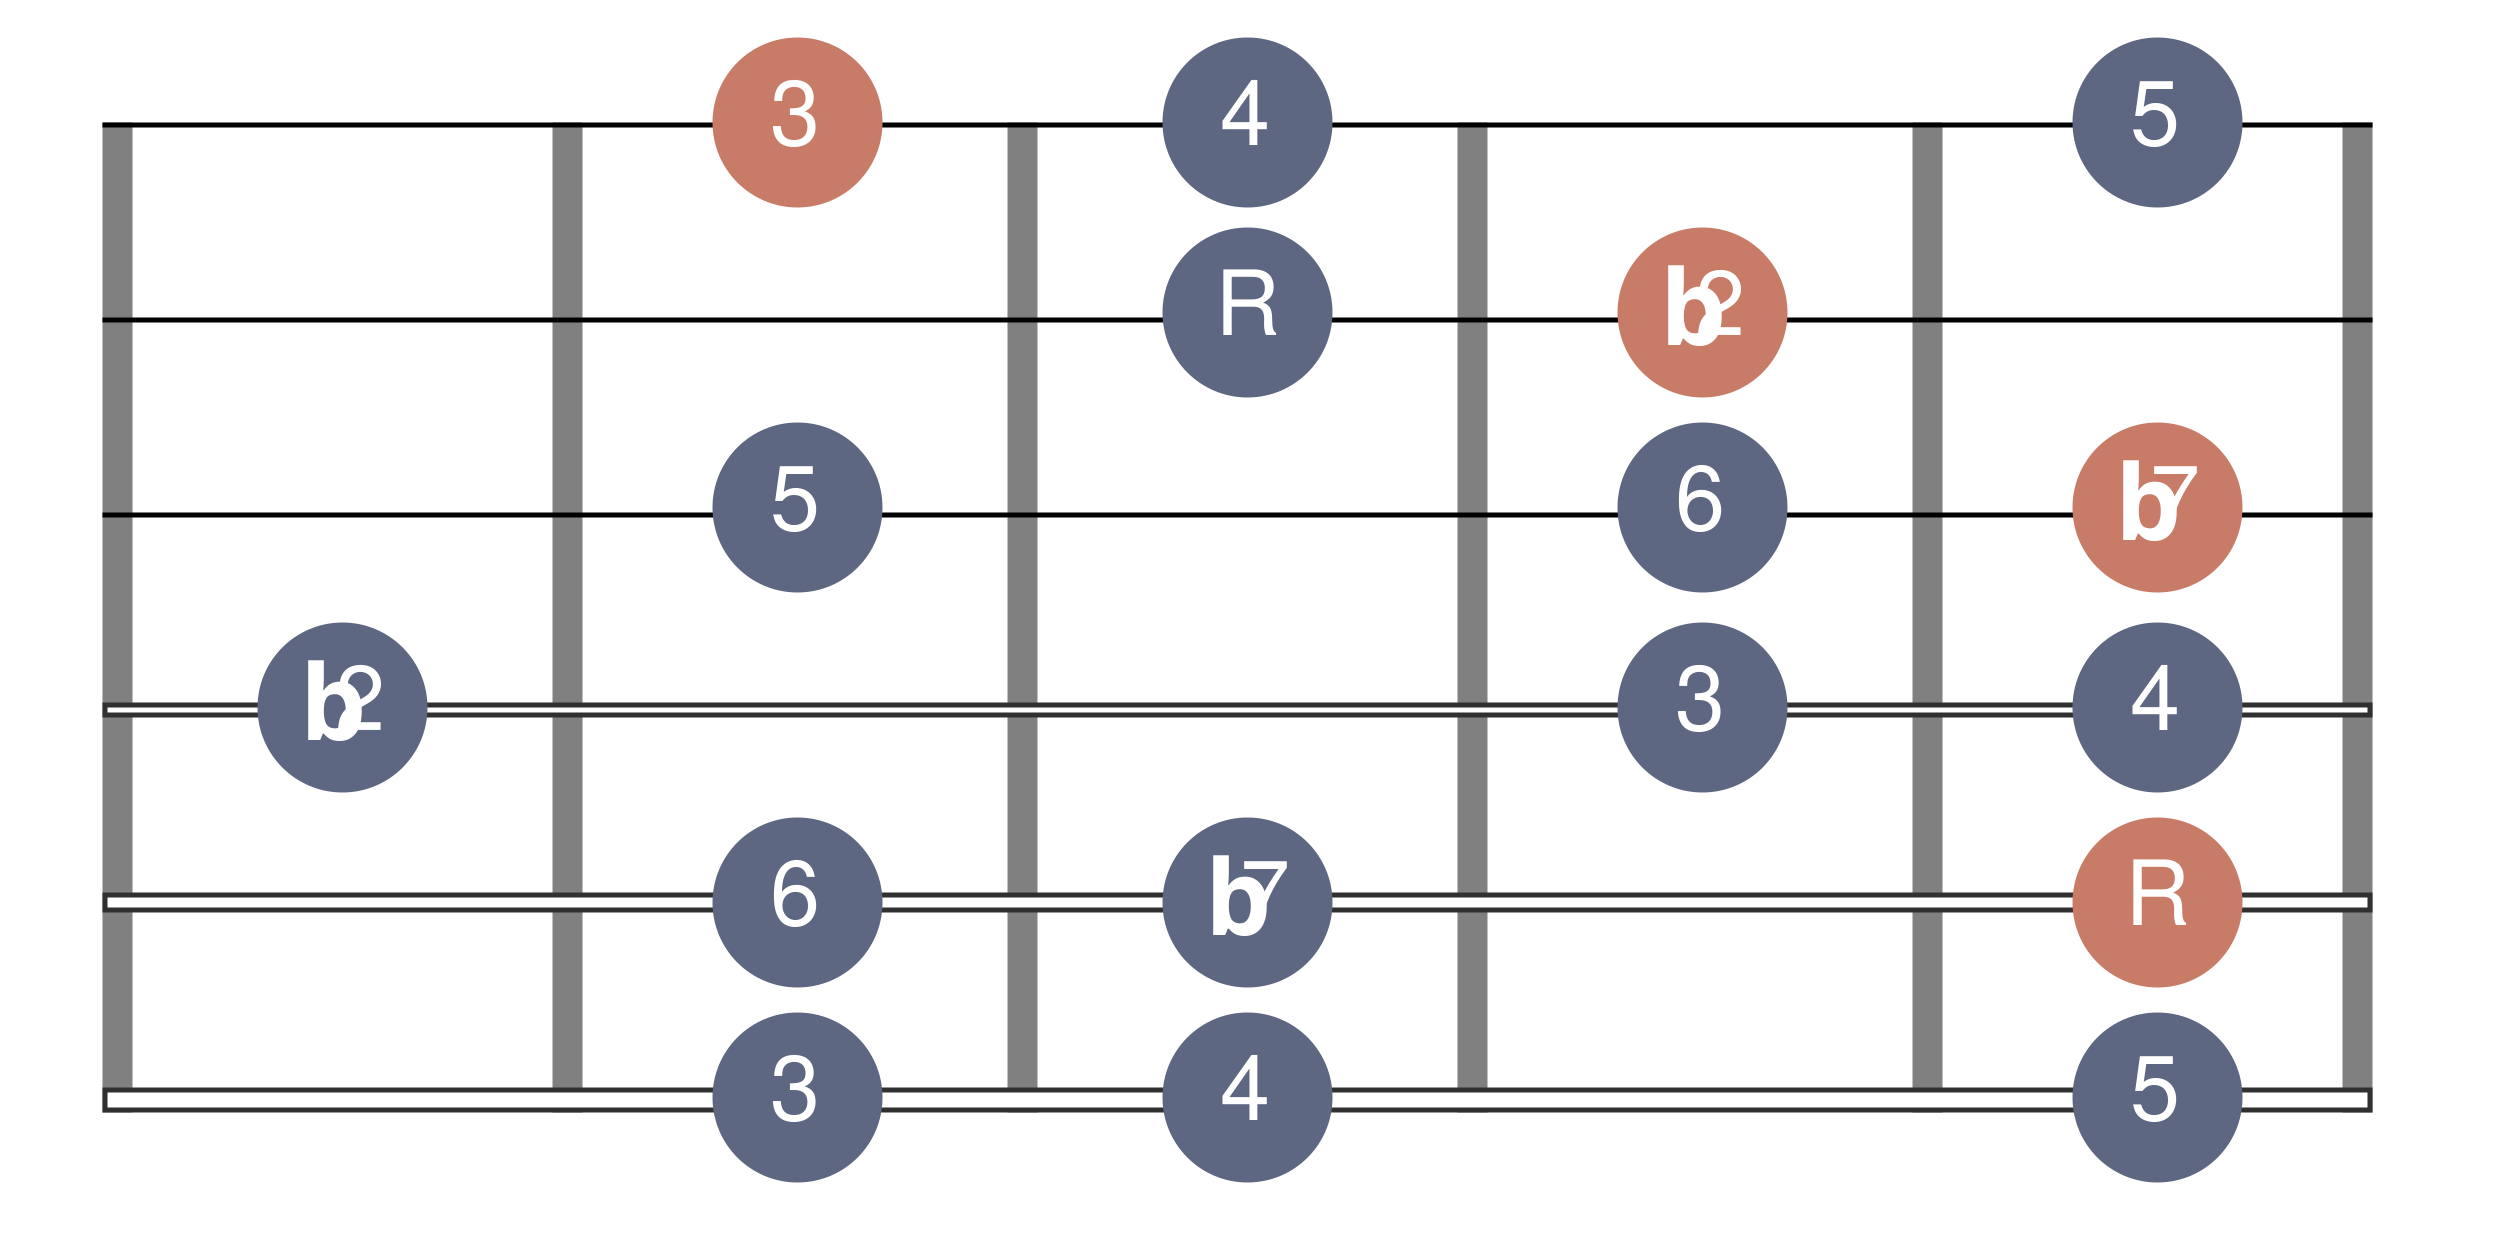
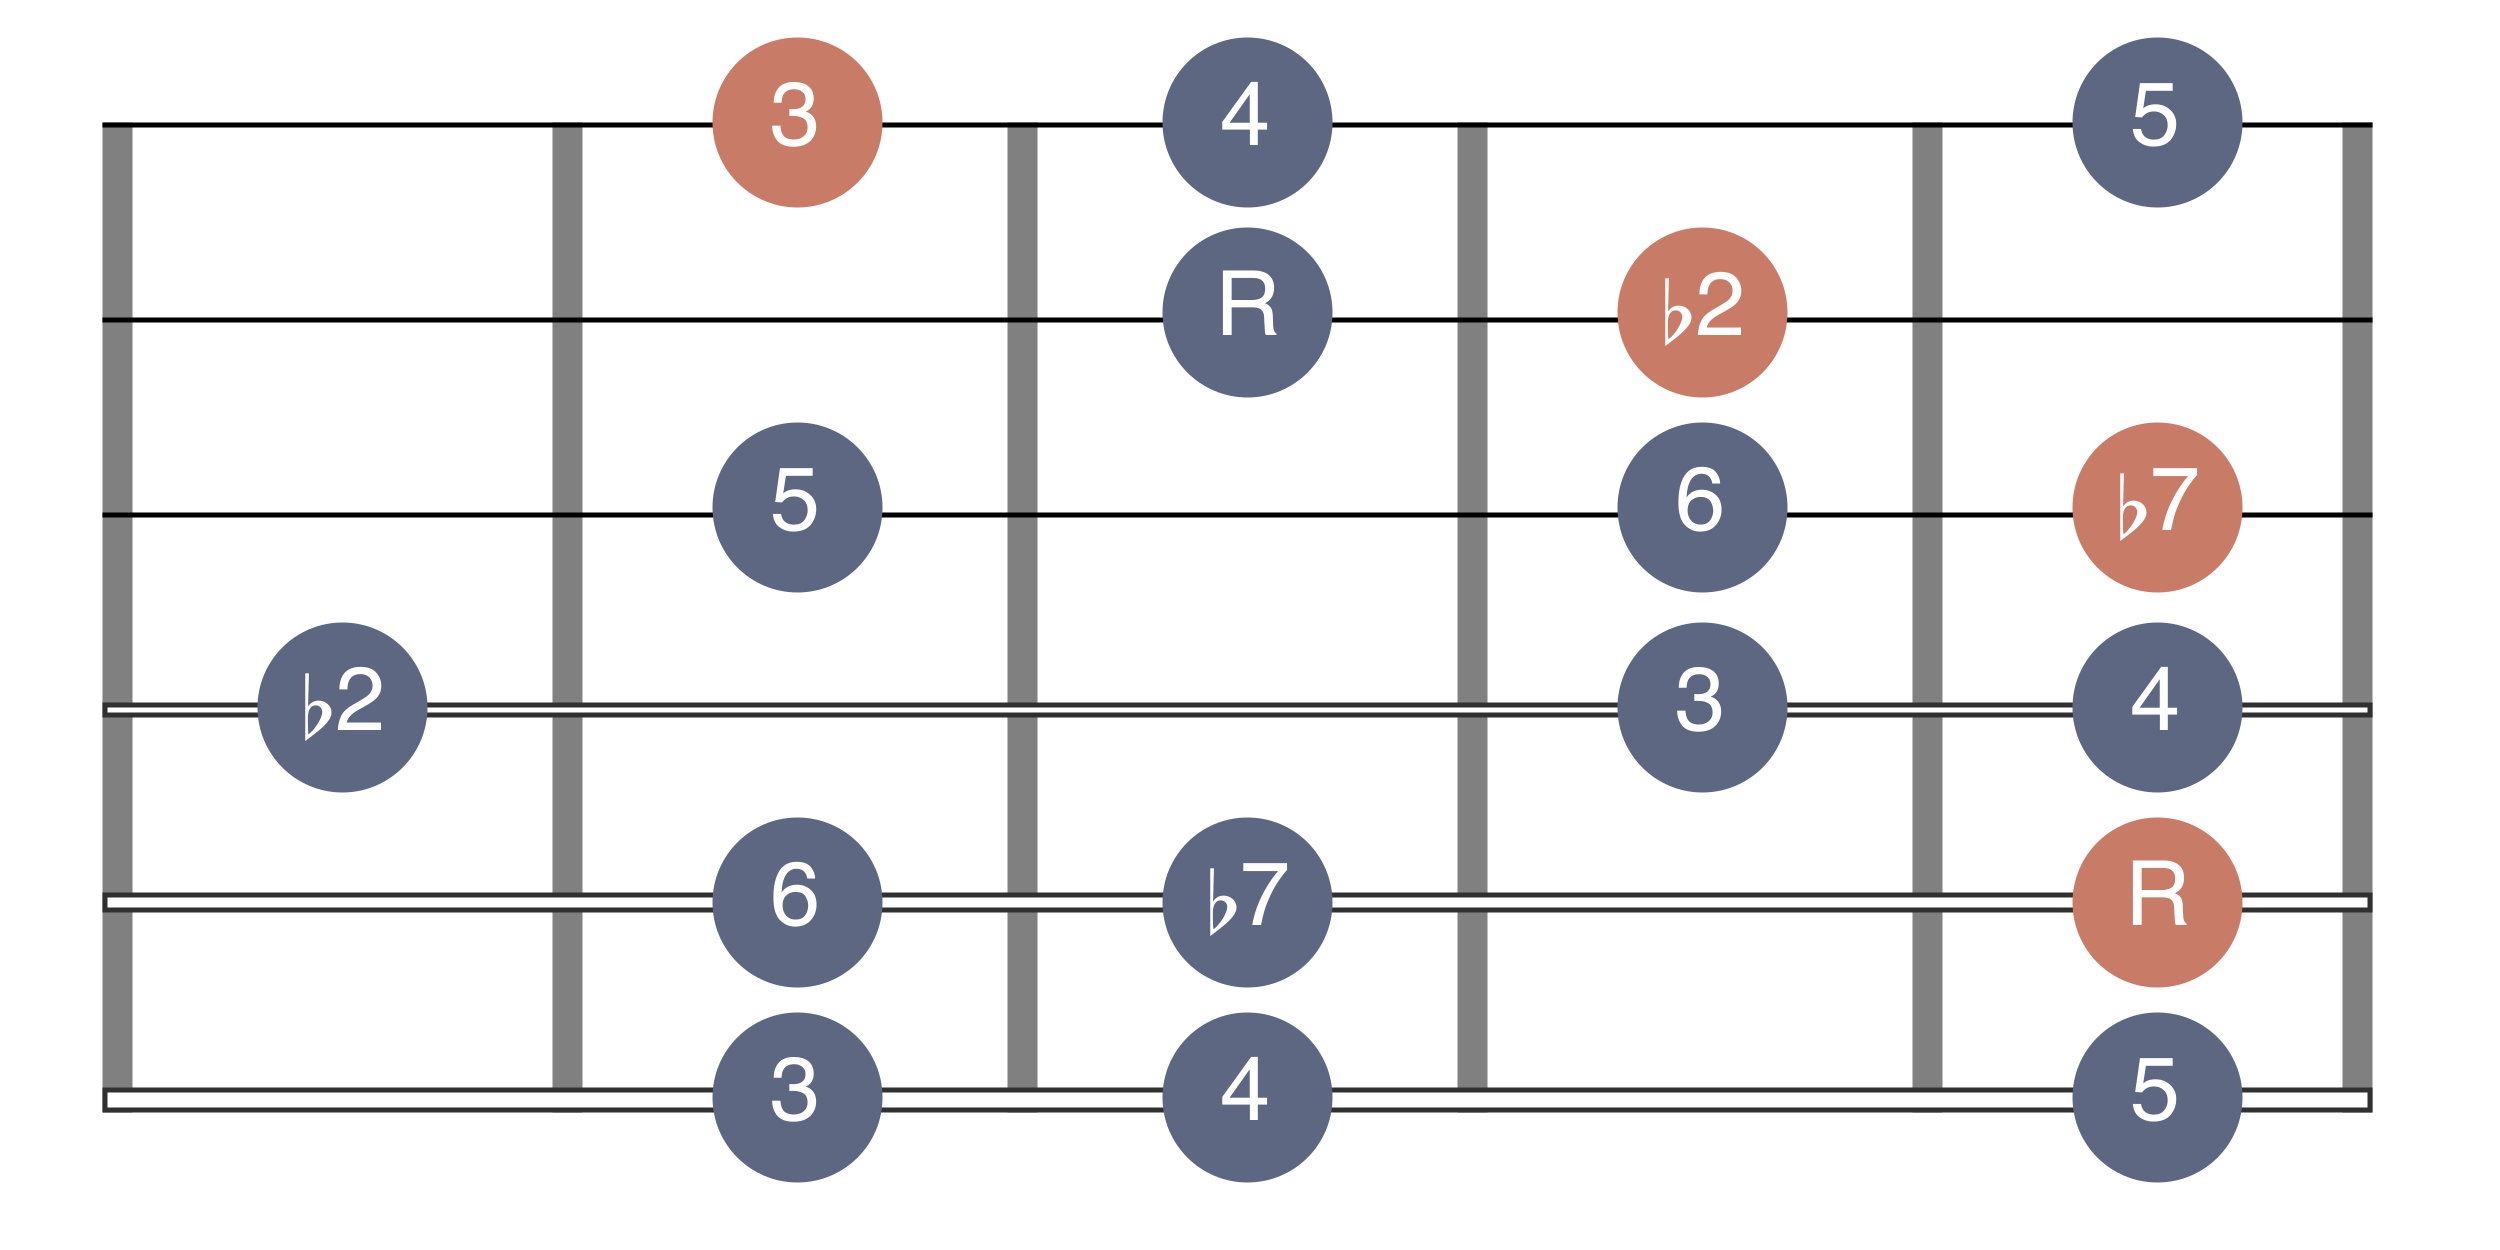
- <svg xmlns="http://www.w3.org/2000/svg" stroke-dasharray="none" shape-rendering="auto" font-family="'Dialog'" width="500" text-rendering="auto" fill-opacity="1" contentScriptType="text/ecmascript" color-interpolation="auto" color-rendering="auto" preserveAspectRatio="xMidYMid meet" font-size="12" fill="black" stroke="black" image-rendering="auto" stroke-miterlimit="10" zoomAndPan="magnify" version="1.0" stroke-linecap="square" stroke-linejoin="miter" contentStyleType="text/css" font-style="normal" height="250" stroke-width="1" stroke-dashoffset="0" font-weight="normal" stroke-opacity="1">
-   <defs id="genericDefs" />
+ <svg xmlns="http://www.w3.org/2000/svg" width="100%" height="100%" viewBox="0 0 500 250" version="1.1" xml:space="preserve" style="fill-rule:evenodd;clip-rule:evenodd;stroke-miterlimit:10;">
  <g>
-     <defs id="defs1">
-       <clipPath clipPathUnits="userSpaceOnUse" id="clipPath1">
-         <path d="M-1 5 L481 5 L481 240 L-1 240 L-1 5 Z" />
+     <g>
+       <rect x="-20" y="-20" width="540" height="290" style="fill:white;" />
+       <rect x="21" y="25" width="453" height="197" style="fill:white;" />
+     </g>
+     <g>
+       <rect x="21" y="25" width="453" height="197" style="fill:none;stroke:white;stroke-width:1px;" />
+       <rect x="21" y="25" width="5" height="197" style="fill:rgb(128,128,128);" />
+       <rect x="21" y="25" width="5" height="197" style="fill:none;stroke:rgb(128,128,128);stroke-width:1px;" />
+       <rect x="111" y="25" width="5" height="197" style="fill:rgb(128,128,128);" />
+       <rect x="111" y="25" width="5" height="197" style="fill:none;stroke:rgb(128,128,128);stroke-width:1px;" />
+       <rect x="202" y="25" width="5" height="197" style="fill:rgb(128,128,128);" />
+       <rect x="202" y="25" width="5" height="197" style="fill:none;stroke:rgb(128,128,128);stroke-width:1px;" />
+       <rect x="292" y="25" width="5" height="197" style="fill:rgb(128,128,128);" />
+       <rect x="292" y="25" width="5" height="197" style="fill:none;stroke:rgb(128,128,128);stroke-width:1px;" />
+       <rect x="383" y="25" width="5" height="197" style="fill:rgb(128,128,128);" />
+       <rect x="383" y="25" width="5" height="197" style="fill:none;stroke:rgb(128,128,128);stroke-width:1px;" />
+       <rect x="469" y="25" width="5" height="197" style="fill:rgb(128,128,128);" />
+       <rect x="469" y="25" width="5" height="197" style="fill:none;stroke:rgb(128,128,128);stroke-width:1px;" />
+       <clipPath id="_clip1">
+         <rect x="-1" y="5" width="482" height="235" />
      </clipPath>
-       <clipPath clipPathUnits="userSpaceOnUse" id="clipPath2">
-         <path d="M140 5 L179 5 L179 44 L140 44 L140 5 Z" />
+       <g clip-path="url(#_clip1)">
+         <path d="M21,25L474,25" style="fill:none;fill-rule:nonzero;stroke:black;stroke-width:1px;stroke-linecap:square;" />
+       </g>
+       <clipPath id="_clip2">
+         <rect x="-1" y="5" width="482" height="235" />
      </clipPath>
-       <clipPath clipPathUnits="userSpaceOnUse" id="clipPath3">
-         <path d="M230 5 L269 5 L269 44 L230 44 L230 5 Z" />
+       <g clip-path="url(#_clip2)">
+         <path d="M21,64L474,64" style="fill:none;fill-rule:nonzero;stroke:black;stroke-width:1px;stroke-linecap:square;" />
+       </g>
+       <clipPath id="_clip3">
+         <rect x="-1" y="5" width="482" height="235" />
      </clipPath>
-       <clipPath clipPathUnits="userSpaceOnUse" id="clipPath4">
-         <path d="M412 5 L451 5 L451 44 L412 44 L412 5 Z" />
+       <g clip-path="url(#_clip3)">
+         <path d="M21,103L474,103" style="fill:none;fill-rule:nonzero;stroke:black;stroke-width:1px;stroke-linecap:square;" />
+       </g>
+       <rect x="21" y="141" width="453" height="2" style="fill:white;" />
+       <rect x="21" y="141" width="453" height="2" style="fill:none;stroke:rgb(48,48,48);stroke-width:1px;stroke-linecap:square;" />
+       <rect x="21" y="179" width="453" height="3" style="fill:white;" />
+       <rect x="21" y="179" width="453" height="3" style="fill:none;stroke:rgb(48,48,48);stroke-width:1px;stroke-linecap:square;" />
+       <rect x="21" y="218" width="453" height="4" style="fill:white;" />
+       <rect x="21" y="218" width="453" height="4" style="fill:none;stroke:rgb(48,48,48);stroke-width:1px;stroke-linecap:square;" />
+     </g>
+     <g>
+       <circle cx="159.5" cy="24.5" r="15.5" style="fill:rgb(200,124,104);" />
+       <clipPath id="_clip4">
+         <rect x="140" y="5" width="39" height="39" />
      </clipPath>
-       <clipPath clipPathUnits="userSpaceOnUse" id="clipPath5">
-         <path d="M230 43 L269 43 L269 82 L230 82 L230 43 Z" />
-       </clipPath>
-       <clipPath clipPathUnits="userSpaceOnUse" id="clipPath6">
-         <path d="M321 43 L360 43 L360 82 L321 82 L321 43 Z" />
-       </clipPath>
-       <clipPath clipPathUnits="userSpaceOnUse" id="clipPath7">
-         <path d="M140 82 L179 82 L179 121 L140 121 L140 82 Z" />
-       </clipPath>
-       <clipPath clipPathUnits="userSpaceOnUse" id="clipPath8">
-         <path d="M321 82 L360 82 L360 121 L321 121 L321 82 Z" />
-       </clipPath>
-       <clipPath clipPathUnits="userSpaceOnUse" id="clipPath9">
-         <path d="M412 82 L451 82 L451 121 L412 121 L412 82 Z" />
-       </clipPath>
-       <clipPath clipPathUnits="userSpaceOnUse" id="clipPath10">
-         <path d="M49 122 L88 122 L88 161 L49 161 L49 122 Z" />
-       </clipPath>
-       <clipPath clipPathUnits="userSpaceOnUse" id="clipPath11">
-         <path d="M321 122 L360 122 L360 161 L321 161 L321 122 Z" />
-       </clipPath>
-       <clipPath clipPathUnits="userSpaceOnUse" id="clipPath12">
-         <path d="M412 122 L451 122 L451 161 L412 161 L412 122 Z" />
-       </clipPath>
-       <clipPath clipPathUnits="userSpaceOnUse" id="clipPath13">
-         <path d="M140 161 L179 161 L179 200 L140 200 L140 161 Z" />
-       </clipPath>
-       <clipPath clipPathUnits="userSpaceOnUse" id="clipPath14">
-         <path d="M230 161 L269 161 L269 200 L230 200 L230 161 Z" />
-       </clipPath>
-       <clipPath clipPathUnits="userSpaceOnUse" id="clipPath15">
-         <path d="M412 161 L451 161 L451 200 L412 200 L412 161 Z" />
-       </clipPath>
-       <clipPath clipPathUnits="userSpaceOnUse" id="clipPath16">
-         <path d="M140 200 L179 200 L179 239 L140 239 L140 200 Z" />
-       </clipPath>
-       <clipPath clipPathUnits="userSpaceOnUse" id="clipPath17">
-         <path d="M230 200 L269 200 L269 239 L230 239 L230 200 Z" />
-       </clipPath>
-       <clipPath clipPathUnits="userSpaceOnUse" id="clipPath18">
-         <path d="M412 200 L451 200 L451 239 L412 239 L412 200 Z" />
-       </clipPath>
-     </defs>
-     <g font-size="11" fill="white" text-rendering="optimizeLegibility" font-family="'.AppleSystemUIFont'" stroke-linejoin="round" stroke="white" stroke-width="0" stroke-miterlimit="0">
-       <rect width="540" x="-20" height="290" y="-20" stroke="none" />
-       <rect x="21" y="25" clip-path="url(#clipPath1)" width="453" height="197" stroke="none" />
+       <g clip-path="url(#_clip4)">
+         <circle cx="159.5" cy="24.5" r="15.5" style="fill:none;stroke:rgb(200,124,104);stroke-width:3px;" />
+       </g>
    </g>
-     <g stroke-linecap="butt" font-size="14" fill="white" text-rendering="optimizeLegibility" font-family="'SF Pro'" stroke="white">
-       <rect x="21" y="25" clip-path="url(#clipPath1)" fill="none" width="453" height="197" />
-       <rect x="21" y="25" clip-path="url(#clipPath1)" fill="gray" width="5" height="197" stroke="none" />
-       <rect x="21" y="25" clip-path="url(#clipPath1)" fill="none" width="5" height="197" stroke="gray" />
-       <rect x="111" y="25" clip-path="url(#clipPath1)" fill="gray" width="5" height="197" stroke="none" />
-       <rect x="111" y="25" clip-path="url(#clipPath1)" fill="none" width="5" height="197" stroke="gray" />
-       <rect x="202" y="25" clip-path="url(#clipPath1)" fill="gray" width="5" height="197" stroke="none" />
-       <rect x="202" y="25" clip-path="url(#clipPath1)" fill="none" width="5" height="197" stroke="gray" />
-       <rect x="292" y="25" clip-path="url(#clipPath1)" fill="gray" width="5" height="197" stroke="none" />
-       <rect x="292" y="25" clip-path="url(#clipPath1)" fill="none" width="5" height="197" stroke="gray" />
-       <rect x="383" y="25" clip-path="url(#clipPath1)" fill="gray" width="5" height="197" stroke="none" />
-       <rect x="383" y="25" clip-path="url(#clipPath1)" fill="none" width="5" height="197" stroke="gray" />
-       <rect x="469" y="25" clip-path="url(#clipPath1)" fill="gray" width="5" height="197" stroke="none" />
-       <rect x="469" y="25" clip-path="url(#clipPath1)" fill="none" width="5" height="197" stroke="gray" />
-       <line stroke-linecap="square" clip-path="url(#clipPath1)" fill="none" x1="21" x2="474" y1="25" y2="25" stroke="black" />
-       <line stroke-linecap="square" clip-path="url(#clipPath1)" fill="none" x1="21" x2="474" y1="64" y2="64" stroke="black" />
-       <line stroke-linecap="square" clip-path="url(#clipPath1)" fill="none" x1="21" x2="474" y1="103" y2="103" stroke="black" />
-       <rect stroke-linecap="square" x="21" y="141" clip-path="url(#clipPath1)" width="453" height="2" stroke="none" />
-       <rect stroke-linecap="square" x="21" y="141" clip-path="url(#clipPath1)" fill="none" width="453" height="2" stroke="rgb(48,48,48)" />
-       <rect stroke-linecap="square" x="21" y="179" clip-path="url(#clipPath1)" width="453" height="3" stroke="none" />
-       <rect stroke-linecap="square" x="21" y="179" clip-path="url(#clipPath1)" fill="none" width="453" height="3" stroke="rgb(48,48,48)" />
-       <rect stroke-linecap="square" x="21" y="218" clip-path="url(#clipPath1)" width="453" height="4" stroke="none" />
-       <rect stroke-linecap="square" x="21" y="218" clip-path="url(#clipPath1)" fill="none" width="453" height="4" stroke="rgb(48,48,48)" />
-     </g>
-     <g fill="rgb(200,124,104)" text-rendering="geometricPrecision" font-size="18" font-family="'Helvetica'" stroke="rgb(200,124,104)">
-       <circle r="15.5" clip-path="url(#clipPath2)" cx="159.5" cy="24.5" stroke="none" />
-       <circle stroke-linecap="butt" clip-path="url(#clipPath2)" fill="none" r="15.5" cx="159.5" cy="24.5" stroke-width="3" />
-     </g>
-     <g stroke-linecap="butt" font-size="18" fill="white" text-rendering="geometricPrecision" font-family="'Helvetica'" stroke="white" stroke-width="3">
-       <text xml:space="preserve" x="154" y="29" clip-path="url(#clipPath2)" stroke="none">3</text>
-       <circle clip-path="url(#clipPath3)" fill="rgb(94,103,129)" r="15.5" cx="249.5" cy="24.5" stroke="none" />
-       <circle clip-path="url(#clipPath3)" fill="none" r="15.5" cx="249.5" cy="24.5" stroke="rgb(94,103,129)" />
-       <text xml:space="preserve" x="244" y="29" clip-path="url(#clipPath3)" stroke="none">4</text>
-       <circle clip-path="url(#clipPath4)" fill="rgb(94,103,129)" r="15.5" cx="431.5" cy="24.5" stroke="none" />
-       <circle clip-path="url(#clipPath4)" fill="none" r="15.5" cx="431.5" cy="24.5" stroke="rgb(94,103,129)" />
-       <text xml:space="preserve" x="426" y="29" clip-path="url(#clipPath4)" stroke="none">5</text>
-       <circle clip-path="url(#clipPath5)" fill="rgb(94,103,129)" r="15.5" cx="249.5" cy="62.5" stroke="none" />
-       <circle clip-path="url(#clipPath5)" fill="none" r="15.5" cx="249.5" cy="62.5" stroke="rgb(94,103,129)" />
-       <text xml:space="preserve" x="243" y="67" clip-path="url(#clipPath5)" stroke="none">R</text>
-       <circle clip-path="url(#clipPath6)" fill="rgb(200,124,104)" r="15.5" cx="340.5" cy="62.5" stroke="none" />
-       <circle clip-path="url(#clipPath6)" fill="none" r="15.5" cx="340.5" cy="62.5" stroke="rgb(200,124,104)" />
-       <text x="332" font-size="21" y="69" clip-path="url(#clipPath6)" font-family="'Opus Text'" stroke="none" font-weight="bold" xml:space="preserve">b</text>
-       <text xml:space="preserve" x="339" y="67" clip-path="url(#clipPath6)" stroke="none">2</text>
-       <circle clip-path="url(#clipPath7)" fill="rgb(94,103,129)" r="15.5" cx="159.5" cy="101.5" stroke="none" />
-       <circle clip-path="url(#clipPath7)" fill="none" r="15.5" cx="159.5" cy="101.5" stroke="rgb(94,103,129)" />
-       <text xml:space="preserve" x="154" y="106" clip-path="url(#clipPath7)" stroke="none">5</text>
-       <circle clip-path="url(#clipPath8)" fill="rgb(94,103,129)" r="15.5" cx="340.5" cy="101.5" stroke="none" />
-       <circle clip-path="url(#clipPath8)" fill="none" r="15.5" cx="340.5" cy="101.5" stroke="rgb(94,103,129)" />
-       <text xml:space="preserve" x="335" y="106" clip-path="url(#clipPath8)" stroke="none">6</text>
-       <circle clip-path="url(#clipPath9)" fill="rgb(200,124,104)" r="15.5" cx="431.5" cy="101.5" stroke="none" />
-       <circle clip-path="url(#clipPath9)" fill="none" r="15.5" cx="431.5" cy="101.5" stroke="rgb(200,124,104)" />
-       <text x="423" font-size="21" y="108" clip-path="url(#clipPath9)" font-family="'Opus Text'" stroke="none" font-weight="bold" xml:space="preserve">b</text>
-       <text xml:space="preserve" x="430" y="106" clip-path="url(#clipPath9)" stroke="none">7</text>
-       <circle clip-path="url(#clipPath10)" fill="rgb(94,103,129)" r="15.5" cx="68.5" cy="141.5" stroke="none" />
-       <circle clip-path="url(#clipPath10)" fill="none" r="15.5" cx="68.5" cy="141.5" stroke="rgb(94,103,129)" />
-       <text x="60" font-size="21" y="148" clip-path="url(#clipPath10)" font-family="'Opus Text'" stroke="none" font-weight="bold" xml:space="preserve">b</text>
-       <text xml:space="preserve" x="67" y="146" clip-path="url(#clipPath10)" stroke="none">2</text>
-       <circle clip-path="url(#clipPath11)" fill="rgb(94,103,129)" r="15.5" cx="340.5" cy="141.5" stroke="none" />
-       <circle clip-path="url(#clipPath11)" fill="none" r="15.5" cx="340.5" cy="141.5" stroke="rgb(94,103,129)" />
-       <text xml:space="preserve" x="335" y="146" clip-path="url(#clipPath11)" stroke="none">3</text>
-       <circle clip-path="url(#clipPath12)" fill="rgb(94,103,129)" r="15.5" cx="431.5" cy="141.5" stroke="none" />
-       <circle clip-path="url(#clipPath12)" fill="none" r="15.5" cx="431.5" cy="141.5" stroke="rgb(94,103,129)" />
-       <text xml:space="preserve" x="426" y="146" clip-path="url(#clipPath12)" stroke="none">4</text>
-       <circle clip-path="url(#clipPath13)" fill="rgb(94,103,129)" r="15.5" cx="159.5" cy="180.5" stroke="none" />
-       <circle clip-path="url(#clipPath13)" fill="none" r="15.5" cx="159.5" cy="180.5" stroke="rgb(94,103,129)" />
-       <text xml:space="preserve" x="154" y="185" clip-path="url(#clipPath13)" stroke="none">6</text>
-       <circle clip-path="url(#clipPath14)" fill="rgb(94,103,129)" r="15.5" cx="249.5" cy="180.5" stroke="none" />
-       <circle clip-path="url(#clipPath14)" fill="none" r="15.5" cx="249.5" cy="180.5" stroke="rgb(94,103,129)" />
-       <text x="241" font-size="21" y="187" clip-path="url(#clipPath14)" font-family="'Opus Text'" stroke="none" font-weight="bold" xml:space="preserve">b</text>
-       <text xml:space="preserve" x="248" y="185" clip-path="url(#clipPath14)" stroke="none">7</text>
-       <circle clip-path="url(#clipPath15)" fill="rgb(200,124,104)" r="15.5" cx="431.5" cy="180.5" stroke="none" />
-       <circle clip-path="url(#clipPath15)" fill="none" r="15.5" cx="431.5" cy="180.5" stroke="rgb(200,124,104)" />
-       <text xml:space="preserve" x="425" y="185" clip-path="url(#clipPath15)" stroke="none">R</text>
-       <circle clip-path="url(#clipPath16)" fill="rgb(94,103,129)" r="15.5" cx="159.5" cy="219.5" stroke="none" />
-       <circle clip-path="url(#clipPath16)" fill="none" r="15.5" cx="159.5" cy="219.5" stroke="rgb(94,103,129)" />
-       <text xml:space="preserve" x="154" y="224" clip-path="url(#clipPath16)" stroke="none">3</text>
-       <circle clip-path="url(#clipPath17)" fill="rgb(94,103,129)" r="15.5" cx="249.5" cy="219.5" stroke="none" />
-       <circle clip-path="url(#clipPath17)" fill="none" r="15.5" cx="249.5" cy="219.5" stroke="rgb(94,103,129)" />
-       <text xml:space="preserve" x="244" y="224" clip-path="url(#clipPath17)" stroke="none">4</text>
-       <circle clip-path="url(#clipPath18)" fill="rgb(94,103,129)" r="15.5" cx="431.5" cy="219.5" stroke="none" />
-       <circle clip-path="url(#clipPath18)" fill="none" r="15.5" cx="431.5" cy="219.5" stroke="rgb(94,103,129)" />
-       <text xml:space="preserve" x="426" y="224" clip-path="url(#clipPath18)" stroke="none">5</text>
+     <g>
+       <g transform="matrix(1,0,0,1,154,29)">
+         <path d="M4.676,0.343C3.188,0.343 2.108,-0.066 1.437,-0.883C0.766,-1.701 0.431,-2.695 0.431,-3.867L2.083,-3.867C2.153,-3.053 2.306,-2.461 2.54,-2.092C2.95,-1.43 3.691,-1.099 4.764,-1.099C5.596,-1.099 6.264,-1.321 6.768,-1.767C7.271,-2.212 7.523,-2.786 7.523,-3.489C7.523,-4.356 7.258,-4.963 6.728,-5.309C6.198,-5.654 5.461,-5.827 4.518,-5.827C4.412,-5.827 4.305,-5.826 4.197,-5.823C4.088,-5.82 3.979,-5.815 3.867,-5.81L3.867,-7.207C4.031,-7.189 4.169,-7.178 4.28,-7.172C4.392,-7.166 4.512,-7.163 4.641,-7.163C5.232,-7.163 5.719,-7.257 6.1,-7.444C6.768,-7.772 7.102,-8.358 7.102,-9.202C7.102,-9.829 6.879,-10.313 6.434,-10.652C5.988,-10.992 5.47,-11.162 4.878,-11.162C3.823,-11.162 3.094,-10.811 2.689,-10.107C2.467,-9.721 2.341,-9.17 2.312,-8.455L0.747,-8.455C0.747,-9.393 0.935,-10.189 1.31,-10.846C1.954,-12.018 3.088,-12.604 4.711,-12.604C5.994,-12.604 6.987,-12.318 7.69,-11.747C8.394,-11.175 8.745,-10.348 8.745,-9.264C8.745,-8.49 8.537,-7.863 8.121,-7.383C7.863,-7.084 7.529,-6.85 7.119,-6.68C7.781,-6.498 8.298,-6.148 8.67,-5.629C9.042,-5.111 9.229,-4.477 9.229,-3.727C9.229,-2.525 8.833,-1.547 8.042,-0.791C7.251,-0.035 6.129,0.343 4.676,0.343Z" style="fill:white;" />
+       </g>
+       <circle cx="249.5" cy="24.5" r="15.5" style="fill:rgb(94,103,129);" />
+       <circle cx="249.5" cy="24.5" r="15.5" style="fill:none;stroke:rgb(94,103,129);stroke-width:3px;" />
+       <g transform="matrix(1,0,0,1,244,29)">
+         <path d="M5.95,-4.456L5.95,-10.16L1.916,-4.456L5.95,-4.456ZM5.977,0L5.977,-3.076L0.457,-3.076L0.457,-4.623L6.223,-12.621L7.559,-12.621L7.559,-4.456L9.413,-4.456L9.413,-3.076L7.559,-3.076L7.559,0L5.977,0Z" style="fill:white;" />
+       </g>
+       <circle cx="431.5" cy="24.5" r="15.5" style="fill:rgb(94,103,129);" />
+       <circle cx="431.5" cy="24.5" r="15.5" style="fill:none;stroke:rgb(94,103,129);stroke-width:3px;" />
+       <g transform="matrix(1,0,0,1,426,29)">
+         <path d="M2.224,-3.208C2.329,-2.306 2.748,-1.682 3.48,-1.336C3.855,-1.16 4.289,-1.072 4.781,-1.072C5.719,-1.072 6.413,-1.371 6.864,-1.969C7.315,-2.566 7.541,-3.229 7.541,-3.955C7.541,-4.834 7.273,-5.514 6.737,-5.994C6.201,-6.475 5.558,-6.715 4.808,-6.715C4.263,-6.715 3.795,-6.609 3.406,-6.398C3.016,-6.188 2.684,-5.895 2.408,-5.52L1.037,-5.599L1.995,-12.375L8.534,-12.375L8.534,-10.846L3.182,-10.846L2.646,-7.348C2.938,-7.57 3.217,-7.737 3.48,-7.849C3.949,-8.042 4.491,-8.139 5.106,-8.139C6.261,-8.139 7.239,-7.767 8.042,-7.022C8.845,-6.278 9.246,-5.335 9.246,-4.192C9.246,-3.003 8.878,-1.954 8.143,-1.046C7.408,-0.138 6.234,0.316 4.623,0.316C3.598,0.316 2.691,0.028 1.903,-0.549C1.115,-1.126 0.674,-2.013 0.58,-3.208L2.224,-3.208Z" style="fill:white;" />
+       </g>
+       <circle cx="249.5" cy="62.5" r="15.5" style="fill:rgb(94,103,129);" />
+       <circle cx="249.5" cy="62.5" r="15.5" style="fill:none;stroke:rgb(94,103,129);stroke-width:3px;" />
+       <g transform="matrix(1,0,0,1,243,67)">
+         <path d="M7.374,-6.996C8.194,-6.996 8.843,-7.16 9.321,-7.488C9.798,-7.816 10.037,-8.408 10.037,-9.264C10.037,-10.184 9.703,-10.811 9.035,-11.145C8.678,-11.32 8.2,-11.408 7.603,-11.408L3.331,-11.408L3.331,-6.996L7.374,-6.996ZM1.582,-12.911L7.559,-12.911C8.543,-12.911 9.354,-12.768 9.993,-12.48C11.206,-11.93 11.813,-10.913 11.813,-9.431C11.813,-8.657 11.653,-8.024 11.333,-7.532C11.014,-7.04 10.567,-6.645 9.993,-6.346C10.497,-6.141 10.876,-5.871 11.131,-5.537C11.386,-5.203 11.528,-4.661 11.558,-3.911L11.619,-2.18C11.637,-1.688 11.678,-1.321 11.742,-1.081C11.848,-0.671 12.035,-0.407 12.305,-0.29L12.305,0L10.16,0C10.102,-0.111 10.055,-0.255 10.02,-0.431C9.984,-0.606 9.955,-0.946 9.932,-1.45L9.826,-3.604C9.785,-4.447 9.472,-5.013 8.886,-5.3C8.552,-5.458 8.027,-5.537 7.313,-5.537L3.331,-5.537L3.331,0L1.582,0L1.582,-12.911Z" style="fill:white;" />
+       </g>
+       <circle cx="340.5" cy="62.5" r="15.5" style="fill:rgb(200,124,104);" />
+       <circle cx="340.5" cy="62.5" r="15.5" style="fill:none;stroke:rgb(200,124,104);stroke-width:3px;" />
+       <g transform="matrix(1,0,0,1,332,69)">
+         <path d="M1.05,-13.335L1.785,-13.335L1.617,-6.699C2.107,-7.483 2.821,-7.875 3.759,-7.875C4.081,-7.875 4.396,-7.816 4.704,-7.696C5.012,-7.578 5.285,-7.413 5.523,-7.203C5.761,-6.993 5.95,-6.744 6.09,-6.457C6.23,-6.17 6.3,-5.859 6.3,-5.523C6.3,-5.047 6.15,-4.574 5.849,-4.106C5.547,-3.637 5.152,-3.168 4.662,-2.699C4.172,-2.23 3.612,-1.754 2.982,-1.271C2.352,-0.788 1.708,-0.294 1.05,0.21L1.05,-13.335ZM3.171,-6.93C2.849,-6.93 2.587,-6.857 2.384,-6.71C2.181,-6.563 2.019,-6.374 1.9,-6.143C1.781,-5.912 1.697,-5.653 1.649,-5.366C1.6,-5.079 1.575,-4.795 1.575,-4.515L1.575,-3.528C1.575,-2.324 1.617,-1.526 1.701,-1.134C1.995,-1.344 2.307,-1.638 2.636,-2.016C2.965,-2.394 3.262,-2.797 3.528,-3.224C3.794,-3.65 4.015,-4.078 4.19,-4.505C4.364,-4.932 4.452,-5.306 4.452,-5.628C4.452,-5.978 4.33,-6.283 4.085,-6.542C3.839,-6.801 3.535,-6.93 3.171,-6.93Z" style="fill:white;" />
+       </g>
+       <g transform="matrix(1,0,0,1,339,67)">
+         <path d="M0.563,0C0.621,-1.084 0.845,-2.027 1.235,-2.83C1.625,-3.633 2.385,-4.362 3.516,-5.019L5.203,-5.994C5.959,-6.434 6.489,-6.809 6.794,-7.119C7.274,-7.605 7.515,-8.162 7.515,-8.789C7.515,-9.521 7.295,-10.103 6.855,-10.534C6.416,-10.964 5.83,-11.18 5.098,-11.18C4.014,-11.18 3.264,-10.77 2.848,-9.949C2.625,-9.51 2.502,-8.9 2.479,-8.121L0.87,-8.121C0.888,-9.217 1.09,-10.11 1.477,-10.802C2.162,-12.021 3.372,-12.63 5.106,-12.63C6.548,-12.63 7.601,-12.24 8.266,-11.461C8.931,-10.682 9.264,-9.814 9.264,-8.859C9.264,-7.852 8.909,-6.99 8.2,-6.275C7.79,-5.859 7.055,-5.355 5.994,-4.764L4.79,-4.096C4.216,-3.779 3.765,-3.478 3.437,-3.19C2.851,-2.681 2.481,-2.115 2.329,-1.494L9.202,-1.494L9.202,0L0.563,0Z" style="fill:white;" />
+       </g>
+       <circle cx="159.5" cy="101.5" r="15.5" style="fill:rgb(94,103,129);" />
+       <circle cx="159.5" cy="101.5" r="15.5" style="fill:none;stroke:rgb(94,103,129);stroke-width:3px;" />
+       <g transform="matrix(1,0,0,1,154,106)">
+         <path d="M2.224,-3.208C2.329,-2.306 2.748,-1.682 3.48,-1.336C3.855,-1.16 4.289,-1.072 4.781,-1.072C5.719,-1.072 6.413,-1.371 6.864,-1.969C7.315,-2.566 7.541,-3.229 7.541,-3.955C7.541,-4.834 7.273,-5.514 6.737,-5.994C6.201,-6.475 5.558,-6.715 4.808,-6.715C4.263,-6.715 3.795,-6.609 3.406,-6.398C3.016,-6.188 2.684,-5.895 2.408,-5.52L1.037,-5.599L1.995,-12.375L8.534,-12.375L8.534,-10.846L3.182,-10.846L2.646,-7.348C2.938,-7.57 3.217,-7.737 3.48,-7.849C3.949,-8.042 4.491,-8.139 5.106,-8.139C6.261,-8.139 7.239,-7.767 8.042,-7.022C8.845,-6.278 9.246,-5.335 9.246,-4.192C9.246,-3.003 8.878,-1.954 8.143,-1.046C7.408,-0.138 6.234,0.316 4.623,0.316C3.598,0.316 2.691,0.028 1.903,-0.549C1.115,-1.126 0.674,-2.013 0.58,-3.208L2.224,-3.208Z" style="fill:white;" />
+       </g>
+       <circle cx="340.5" cy="101.5" r="15.5" style="fill:rgb(94,103,129);" />
+       <circle cx="340.5" cy="101.5" r="15.5" style="fill:none;stroke:rgb(94,103,129);stroke-width:3px;" />
+       <g transform="matrix(1,0,0,1,335,106)">
+         <path d="M5.265,-12.639C6.671,-12.639 7.651,-12.274 8.205,-11.544C8.758,-10.815 9.035,-10.063 9.035,-9.29L7.471,-9.29C7.377,-9.788 7.228,-10.178 7.022,-10.459C6.642,-10.986 6.064,-11.25 5.291,-11.25C4.406,-11.25 3.703,-10.841 3.182,-10.024C2.66,-9.207 2.37,-8.036 2.312,-6.513C2.675,-7.046 3.132,-7.444 3.683,-7.708C4.187,-7.942 4.749,-8.06 5.37,-8.06C6.425,-8.06 7.345,-7.723 8.13,-7.049C8.915,-6.375 9.308,-5.37 9.308,-4.034C9.308,-2.892 8.936,-1.879 8.191,-0.998C7.447,-0.116 6.387,0.325 5.01,0.325C3.832,0.325 2.815,-0.122 1.96,-1.015C1.104,-1.909 0.677,-3.413 0.677,-5.528C0.677,-7.093 0.867,-8.42 1.248,-9.51C1.98,-11.596 3.319,-12.639 5.265,-12.639ZM5.15,-1.081C5.982,-1.081 6.605,-1.361 7.018,-1.92C7.431,-2.48 7.638,-3.141 7.638,-3.902C7.638,-4.547 7.453,-5.161 7.084,-5.744C6.715,-6.327 6.044,-6.618 5.071,-6.618C4.392,-6.618 3.795,-6.393 3.283,-5.941C2.77,-5.49 2.514,-4.811 2.514,-3.902C2.514,-3.105 2.747,-2.436 3.212,-1.894C3.678,-1.352 4.324,-1.081 5.15,-1.081Z" style="fill:white;" />
+       </g>
+       <circle cx="431.5" cy="101.5" r="15.5" style="fill:rgb(200,124,104);" />
+       <circle cx="431.5" cy="101.5" r="15.5" style="fill:none;stroke:rgb(200,124,104);stroke-width:3px;" />
+       <g transform="matrix(1,0,0,1,423,108)">
+         <path d="M1.05,-13.335L1.785,-13.335L1.617,-6.699C2.107,-7.483 2.821,-7.875 3.759,-7.875C4.081,-7.875 4.396,-7.816 4.704,-7.696C5.012,-7.578 5.285,-7.413 5.523,-7.203C5.761,-6.993 5.95,-6.744 6.09,-6.457C6.23,-6.17 6.3,-5.859 6.3,-5.523C6.3,-5.047 6.15,-4.574 5.849,-4.106C5.547,-3.637 5.152,-3.168 4.662,-2.699C4.172,-2.23 3.612,-1.754 2.982,-1.271C2.352,-0.788 1.708,-0.294 1.05,0.21L1.05,-13.335ZM3.171,-6.93C2.849,-6.93 2.587,-6.857 2.384,-6.71C2.181,-6.563 2.019,-6.374 1.9,-6.143C1.781,-5.912 1.697,-5.653 1.649,-5.366C1.6,-5.079 1.575,-4.795 1.575,-4.515L1.575,-3.528C1.575,-2.324 1.617,-1.526 1.701,-1.134C1.995,-1.344 2.307,-1.638 2.636,-2.016C2.965,-2.394 3.262,-2.797 3.528,-3.224C3.794,-3.65 4.015,-4.078 4.19,-4.505C4.364,-4.932 4.452,-5.306 4.452,-5.628C4.452,-5.978 4.33,-6.283 4.085,-6.542C3.839,-6.801 3.535,-6.93 3.171,-6.93Z" style="fill:white;" />
+       </g>
+       <g transform="matrix(1,0,0,1,430,106)">
+         <path d="M9.413,-12.375L9.413,-10.995C9.009,-10.603 8.471,-9.92 7.8,-8.947C7.129,-7.975 6.536,-6.926 6.021,-5.801C5.511,-4.705 5.124,-3.706 4.86,-2.804C4.69,-2.224 4.471,-1.289 4.201,0L2.452,0C2.851,-2.402 3.729,-4.793 5.089,-7.172C5.892,-8.566 6.735,-9.771 7.62,-10.784L0.659,-10.784L0.659,-12.375L9.413,-12.375Z" style="fill:white;" />
+       </g>
+       <circle cx="68.5" cy="141.5" r="15.5" style="fill:rgb(94,103,129);" />
+       <circle cx="68.5" cy="141.5" r="15.5" style="fill:none;stroke:rgb(94,103,129);stroke-width:3px;" />
+       <g transform="matrix(1,0,0,1,60,148)">
+         <path d="M1.05,-13.335L1.785,-13.335L1.617,-6.699C2.107,-7.483 2.821,-7.875 3.759,-7.875C4.081,-7.875 4.396,-7.816 4.704,-7.696C5.012,-7.578 5.285,-7.413 5.523,-7.203C5.761,-6.993 5.95,-6.744 6.09,-6.457C6.23,-6.17 6.3,-5.859 6.3,-5.523C6.3,-5.047 6.15,-4.574 5.849,-4.106C5.547,-3.637 5.152,-3.168 4.662,-2.699C4.172,-2.23 3.612,-1.754 2.982,-1.271C2.352,-0.788 1.708,-0.294 1.05,0.21L1.05,-13.335ZM3.171,-6.93C2.849,-6.93 2.587,-6.857 2.384,-6.71C2.181,-6.563 2.019,-6.374 1.9,-6.143C1.781,-5.912 1.697,-5.653 1.649,-5.366C1.6,-5.079 1.575,-4.795 1.575,-4.515L1.575,-3.528C1.575,-2.324 1.617,-1.526 1.701,-1.134C1.995,-1.344 2.307,-1.638 2.636,-2.016C2.965,-2.394 3.262,-2.797 3.528,-3.224C3.794,-3.65 4.015,-4.078 4.19,-4.505C4.364,-4.932 4.452,-5.306 4.452,-5.628C4.452,-5.978 4.33,-6.283 4.085,-6.542C3.839,-6.801 3.535,-6.93 3.171,-6.93Z" style="fill:white;" />
+       </g>
+       <g transform="matrix(1,0,0,1,67,146)">
+         <path d="M0.563,0C0.621,-1.084 0.845,-2.027 1.235,-2.83C1.625,-3.633 2.385,-4.362 3.516,-5.019L5.203,-5.994C5.959,-6.434 6.489,-6.809 6.794,-7.119C7.274,-7.605 7.515,-8.162 7.515,-8.789C7.515,-9.521 7.295,-10.103 6.855,-10.534C6.416,-10.964 5.83,-11.18 5.098,-11.18C4.014,-11.18 3.264,-10.77 2.848,-9.949C2.625,-9.51 2.502,-8.9 2.479,-8.121L0.87,-8.121C0.888,-9.217 1.09,-10.11 1.477,-10.802C2.162,-12.021 3.372,-12.63 5.106,-12.63C6.548,-12.63 7.601,-12.24 8.266,-11.461C8.931,-10.682 9.264,-9.814 9.264,-8.859C9.264,-7.852 8.909,-6.99 8.2,-6.275C7.79,-5.859 7.055,-5.355 5.994,-4.764L4.79,-4.096C4.216,-3.779 3.765,-3.478 3.437,-3.19C2.851,-2.681 2.481,-2.115 2.329,-1.494L9.202,-1.494L9.202,0L0.563,0Z" style="fill:white;" />
+       </g>
+       <circle cx="340.5" cy="141.5" r="15.5" style="fill:rgb(94,103,129);" />
+       <circle cx="340.5" cy="141.5" r="15.5" style="fill:none;stroke:rgb(94,103,129);stroke-width:3px;" />
+       <g transform="matrix(1,0,0,1,335,146)">
+         <path d="M4.676,0.343C3.188,0.343 2.108,-0.066 1.437,-0.883C0.766,-1.701 0.431,-2.695 0.431,-3.867L2.083,-3.867C2.153,-3.053 2.306,-2.461 2.54,-2.092C2.95,-1.43 3.691,-1.099 4.764,-1.099C5.596,-1.099 6.264,-1.321 6.768,-1.767C7.271,-2.212 7.523,-2.786 7.523,-3.489C7.523,-4.356 7.258,-4.963 6.728,-5.309C6.198,-5.654 5.461,-5.827 4.518,-5.827C4.412,-5.827 4.305,-5.826 4.197,-5.823C4.088,-5.82 3.979,-5.815 3.867,-5.81L3.867,-7.207C4.031,-7.189 4.169,-7.178 4.28,-7.172C4.392,-7.166 4.512,-7.163 4.641,-7.163C5.232,-7.163 5.719,-7.257 6.1,-7.444C6.768,-7.772 7.102,-8.358 7.102,-9.202C7.102,-9.829 6.879,-10.313 6.434,-10.652C5.988,-10.992 5.47,-11.162 4.878,-11.162C3.823,-11.162 3.094,-10.811 2.689,-10.107C2.467,-9.721 2.341,-9.17 2.312,-8.455L0.747,-8.455C0.747,-9.393 0.935,-10.189 1.31,-10.846C1.954,-12.018 3.088,-12.604 4.711,-12.604C5.994,-12.604 6.987,-12.318 7.69,-11.747C8.394,-11.175 8.745,-10.348 8.745,-9.264C8.745,-8.49 8.537,-7.863 8.121,-7.383C7.863,-7.084 7.529,-6.85 7.119,-6.68C7.781,-6.498 8.298,-6.148 8.67,-5.629C9.042,-5.111 9.229,-4.477 9.229,-3.727C9.229,-2.525 8.833,-1.547 8.042,-0.791C7.251,-0.035 6.129,0.343 4.676,0.343Z" style="fill:white;" />
+       </g>
+       <circle cx="431.5" cy="141.5" r="15.5" style="fill:rgb(94,103,129);" />
+       <circle cx="431.5" cy="141.5" r="15.5" style="fill:none;stroke:rgb(94,103,129);stroke-width:3px;" />
+       <g transform="matrix(1,0,0,1,426,146)">
+         <path d="M5.95,-4.456L5.95,-10.16L1.916,-4.456L5.95,-4.456ZM5.977,0L5.977,-3.076L0.457,-3.076L0.457,-4.623L6.223,-12.621L7.559,-12.621L7.559,-4.456L9.413,-4.456L9.413,-3.076L7.559,-3.076L7.559,0L5.977,0Z" style="fill:white;" />
+       </g>
+       <circle cx="159.5" cy="180.5" r="15.5" style="fill:rgb(94,103,129);" />
+       <circle cx="159.5" cy="180.5" r="15.5" style="fill:none;stroke:rgb(94,103,129);stroke-width:3px;" />
+       <g transform="matrix(1,0,0,1,154,185)">
+         <path d="M5.265,-12.639C6.671,-12.639 7.651,-12.274 8.205,-11.544C8.758,-10.815 9.035,-10.063 9.035,-9.29L7.471,-9.29C7.377,-9.788 7.228,-10.178 7.022,-10.459C6.642,-10.986 6.064,-11.25 5.291,-11.25C4.406,-11.25 3.703,-10.841 3.182,-10.024C2.66,-9.207 2.37,-8.036 2.312,-6.513C2.675,-7.046 3.132,-7.444 3.683,-7.708C4.187,-7.942 4.749,-8.06 5.37,-8.06C6.425,-8.06 7.345,-7.723 8.13,-7.049C8.915,-6.375 9.308,-5.37 9.308,-4.034C9.308,-2.892 8.936,-1.879 8.191,-0.998C7.447,-0.116 6.387,0.325 5.01,0.325C3.832,0.325 2.815,-0.122 1.96,-1.015C1.104,-1.909 0.677,-3.413 0.677,-5.528C0.677,-7.093 0.867,-8.42 1.248,-9.51C1.98,-11.596 3.319,-12.639 5.265,-12.639ZM5.15,-1.081C5.982,-1.081 6.605,-1.361 7.018,-1.92C7.431,-2.48 7.638,-3.141 7.638,-3.902C7.638,-4.547 7.453,-5.161 7.084,-5.744C6.715,-6.327 6.044,-6.618 5.071,-6.618C4.392,-6.618 3.795,-6.393 3.283,-5.941C2.77,-5.49 2.514,-4.811 2.514,-3.902C2.514,-3.105 2.747,-2.436 3.212,-1.894C3.678,-1.352 4.324,-1.081 5.15,-1.081Z" style="fill:white;" />
+       </g>
+       <circle cx="249.5" cy="180.5" r="15.5" style="fill:rgb(94,103,129);" />
+       <circle cx="249.5" cy="180.5" r="15.5" style="fill:none;stroke:rgb(94,103,129);stroke-width:3px;" />
+       <g transform="matrix(1,0,0,1,241,187)">
+         <path d="M1.05,-13.335L1.785,-13.335L1.617,-6.699C2.107,-7.483 2.821,-7.875 3.759,-7.875C4.081,-7.875 4.396,-7.816 4.704,-7.696C5.012,-7.578 5.285,-7.413 5.523,-7.203C5.761,-6.993 5.95,-6.744 6.09,-6.457C6.23,-6.17 6.3,-5.859 6.3,-5.523C6.3,-5.047 6.15,-4.574 5.849,-4.106C5.547,-3.637 5.152,-3.168 4.662,-2.699C4.172,-2.23 3.612,-1.754 2.982,-1.271C2.352,-0.788 1.708,-0.294 1.05,0.21L1.05,-13.335ZM3.171,-6.93C2.849,-6.93 2.587,-6.857 2.384,-6.71C2.181,-6.563 2.019,-6.374 1.9,-6.143C1.781,-5.912 1.697,-5.653 1.649,-5.366C1.6,-5.079 1.575,-4.795 1.575,-4.515L1.575,-3.528C1.575,-2.324 1.617,-1.526 1.701,-1.134C1.995,-1.344 2.307,-1.638 2.636,-2.016C2.965,-2.394 3.262,-2.797 3.528,-3.224C3.794,-3.65 4.015,-4.078 4.19,-4.505C4.364,-4.932 4.452,-5.306 4.452,-5.628C4.452,-5.978 4.33,-6.283 4.085,-6.542C3.839,-6.801 3.535,-6.93 3.171,-6.93Z" style="fill:white;" />
+       </g>
+       <g transform="matrix(1,0,0,1,248,185)">
+         <path d="M9.413,-12.375L9.413,-10.995C9.009,-10.603 8.471,-9.92 7.8,-8.947C7.129,-7.975 6.536,-6.926 6.021,-5.801C5.511,-4.705 5.124,-3.706 4.86,-2.804C4.69,-2.224 4.471,-1.289 4.201,0L2.452,0C2.851,-2.402 3.729,-4.793 5.089,-7.172C5.892,-8.566 6.735,-9.771 7.62,-10.784L0.659,-10.784L0.659,-12.375L9.413,-12.375Z" style="fill:white;" />
+       </g>
+       <circle cx="431.5" cy="180.5" r="15.5" style="fill:rgb(200,124,104);" />
+       <circle cx="431.5" cy="180.5" r="15.5" style="fill:none;stroke:rgb(200,124,104);stroke-width:3px;" />
+       <g transform="matrix(1,0,0,1,425,185)">
+         <path d="M7.374,-6.996C8.194,-6.996 8.843,-7.16 9.321,-7.488C9.798,-7.816 10.037,-8.408 10.037,-9.264C10.037,-10.184 9.703,-10.811 9.035,-11.145C8.678,-11.32 8.2,-11.408 7.603,-11.408L3.331,-11.408L3.331,-6.996L7.374,-6.996ZM1.582,-12.911L7.559,-12.911C8.543,-12.911 9.354,-12.768 9.993,-12.48C11.206,-11.93 11.813,-10.913 11.813,-9.431C11.813,-8.657 11.653,-8.024 11.333,-7.532C11.014,-7.04 10.567,-6.645 9.993,-6.346C10.497,-6.141 10.876,-5.871 11.131,-5.537C11.386,-5.203 11.528,-4.661 11.558,-3.911L11.619,-2.18C11.637,-1.688 11.678,-1.321 11.742,-1.081C11.848,-0.671 12.035,-0.407 12.305,-0.29L12.305,0L10.16,0C10.102,-0.111 10.055,-0.255 10.02,-0.431C9.984,-0.606 9.955,-0.946 9.932,-1.45L9.826,-3.604C9.785,-4.447 9.472,-5.013 8.886,-5.3C8.552,-5.458 8.027,-5.537 7.313,-5.537L3.331,-5.537L3.331,0L1.582,0L1.582,-12.911Z" style="fill:white;" />
+       </g>
+       <circle cx="159.5" cy="219.5" r="15.5" style="fill:rgb(94,103,129);" />
+       <circle cx="159.5" cy="219.5" r="15.5" style="fill:none;stroke:rgb(94,103,129);stroke-width:3px;" />
+       <g transform="matrix(1,0,0,1,154,224)">
+         <path d="M4.676,0.343C3.188,0.343 2.108,-0.066 1.437,-0.883C0.766,-1.701 0.431,-2.695 0.431,-3.867L2.083,-3.867C2.153,-3.053 2.306,-2.461 2.54,-2.092C2.95,-1.43 3.691,-1.099 4.764,-1.099C5.596,-1.099 6.264,-1.321 6.768,-1.767C7.271,-2.212 7.523,-2.786 7.523,-3.489C7.523,-4.356 7.258,-4.963 6.728,-5.309C6.198,-5.654 5.461,-5.827 4.518,-5.827C4.412,-5.827 4.305,-5.826 4.197,-5.823C4.088,-5.82 3.979,-5.815 3.867,-5.81L3.867,-7.207C4.031,-7.189 4.169,-7.178 4.28,-7.172C4.392,-7.166 4.512,-7.163 4.641,-7.163C5.232,-7.163 5.719,-7.257 6.1,-7.444C6.768,-7.772 7.102,-8.358 7.102,-9.202C7.102,-9.829 6.879,-10.313 6.434,-10.652C5.988,-10.992 5.47,-11.162 4.878,-11.162C3.823,-11.162 3.094,-10.811 2.689,-10.107C2.467,-9.721 2.341,-9.17 2.312,-8.455L0.747,-8.455C0.747,-9.393 0.935,-10.189 1.31,-10.846C1.954,-12.018 3.088,-12.604 4.711,-12.604C5.994,-12.604 6.987,-12.318 7.69,-11.747C8.394,-11.175 8.745,-10.348 8.745,-9.264C8.745,-8.49 8.537,-7.863 8.121,-7.383C7.863,-7.084 7.529,-6.85 7.119,-6.68C7.781,-6.498 8.298,-6.148 8.67,-5.629C9.042,-5.111 9.229,-4.477 9.229,-3.727C9.229,-2.525 8.833,-1.547 8.042,-0.791C7.251,-0.035 6.129,0.343 4.676,0.343Z" style="fill:white;" />
+       </g>
+       <circle cx="249.5" cy="219.5" r="15.5" style="fill:rgb(94,103,129);" />
+       <circle cx="249.5" cy="219.5" r="15.5" style="fill:none;stroke:rgb(94,103,129);stroke-width:3px;" />
+       <g transform="matrix(1,0,0,1,244,224)">
+         <path d="M5.95,-4.456L5.95,-10.16L1.916,-4.456L5.95,-4.456ZM5.977,0L5.977,-3.076L0.457,-3.076L0.457,-4.623L6.223,-12.621L7.559,-12.621L7.559,-4.456L9.413,-4.456L9.413,-3.076L7.559,-3.076L7.559,0L5.977,0Z" style="fill:white;" />
+       </g>
+       <circle cx="431.5" cy="219.5" r="15.5" style="fill:rgb(94,103,129);" />
+       <circle cx="431.5" cy="219.5" r="15.5" style="fill:none;stroke:rgb(94,103,129);stroke-width:3px;" />
+       <g transform="matrix(1,0,0,1,426,224)">
+         <path d="M2.224,-3.208C2.329,-2.306 2.748,-1.682 3.48,-1.336C3.855,-1.16 4.289,-1.072 4.781,-1.072C5.719,-1.072 6.413,-1.371 6.864,-1.969C7.315,-2.566 7.541,-3.229 7.541,-3.955C7.541,-4.834 7.273,-5.514 6.737,-5.994C6.201,-6.475 5.558,-6.715 4.808,-6.715C4.263,-6.715 3.795,-6.609 3.406,-6.398C3.016,-6.188 2.684,-5.895 2.408,-5.52L1.037,-5.599L1.995,-12.375L8.534,-12.375L8.534,-10.846L3.182,-10.846L2.646,-7.348C2.938,-7.57 3.217,-7.737 3.48,-7.849C3.949,-8.042 4.491,-8.139 5.106,-8.139C6.261,-8.139 7.239,-7.767 8.042,-7.022C8.845,-6.278 9.246,-5.335 9.246,-4.192C9.246,-3.003 8.878,-1.954 8.143,-1.046C7.408,-0.138 6.234,0.316 4.623,0.316C3.598,0.316 2.691,0.028 1.903,-0.549C1.115,-1.126 0.674,-2.013 0.58,-3.208L2.224,-3.208Z" style="fill:white;" />
+       </g>
    </g>
  </g>
</svg>
